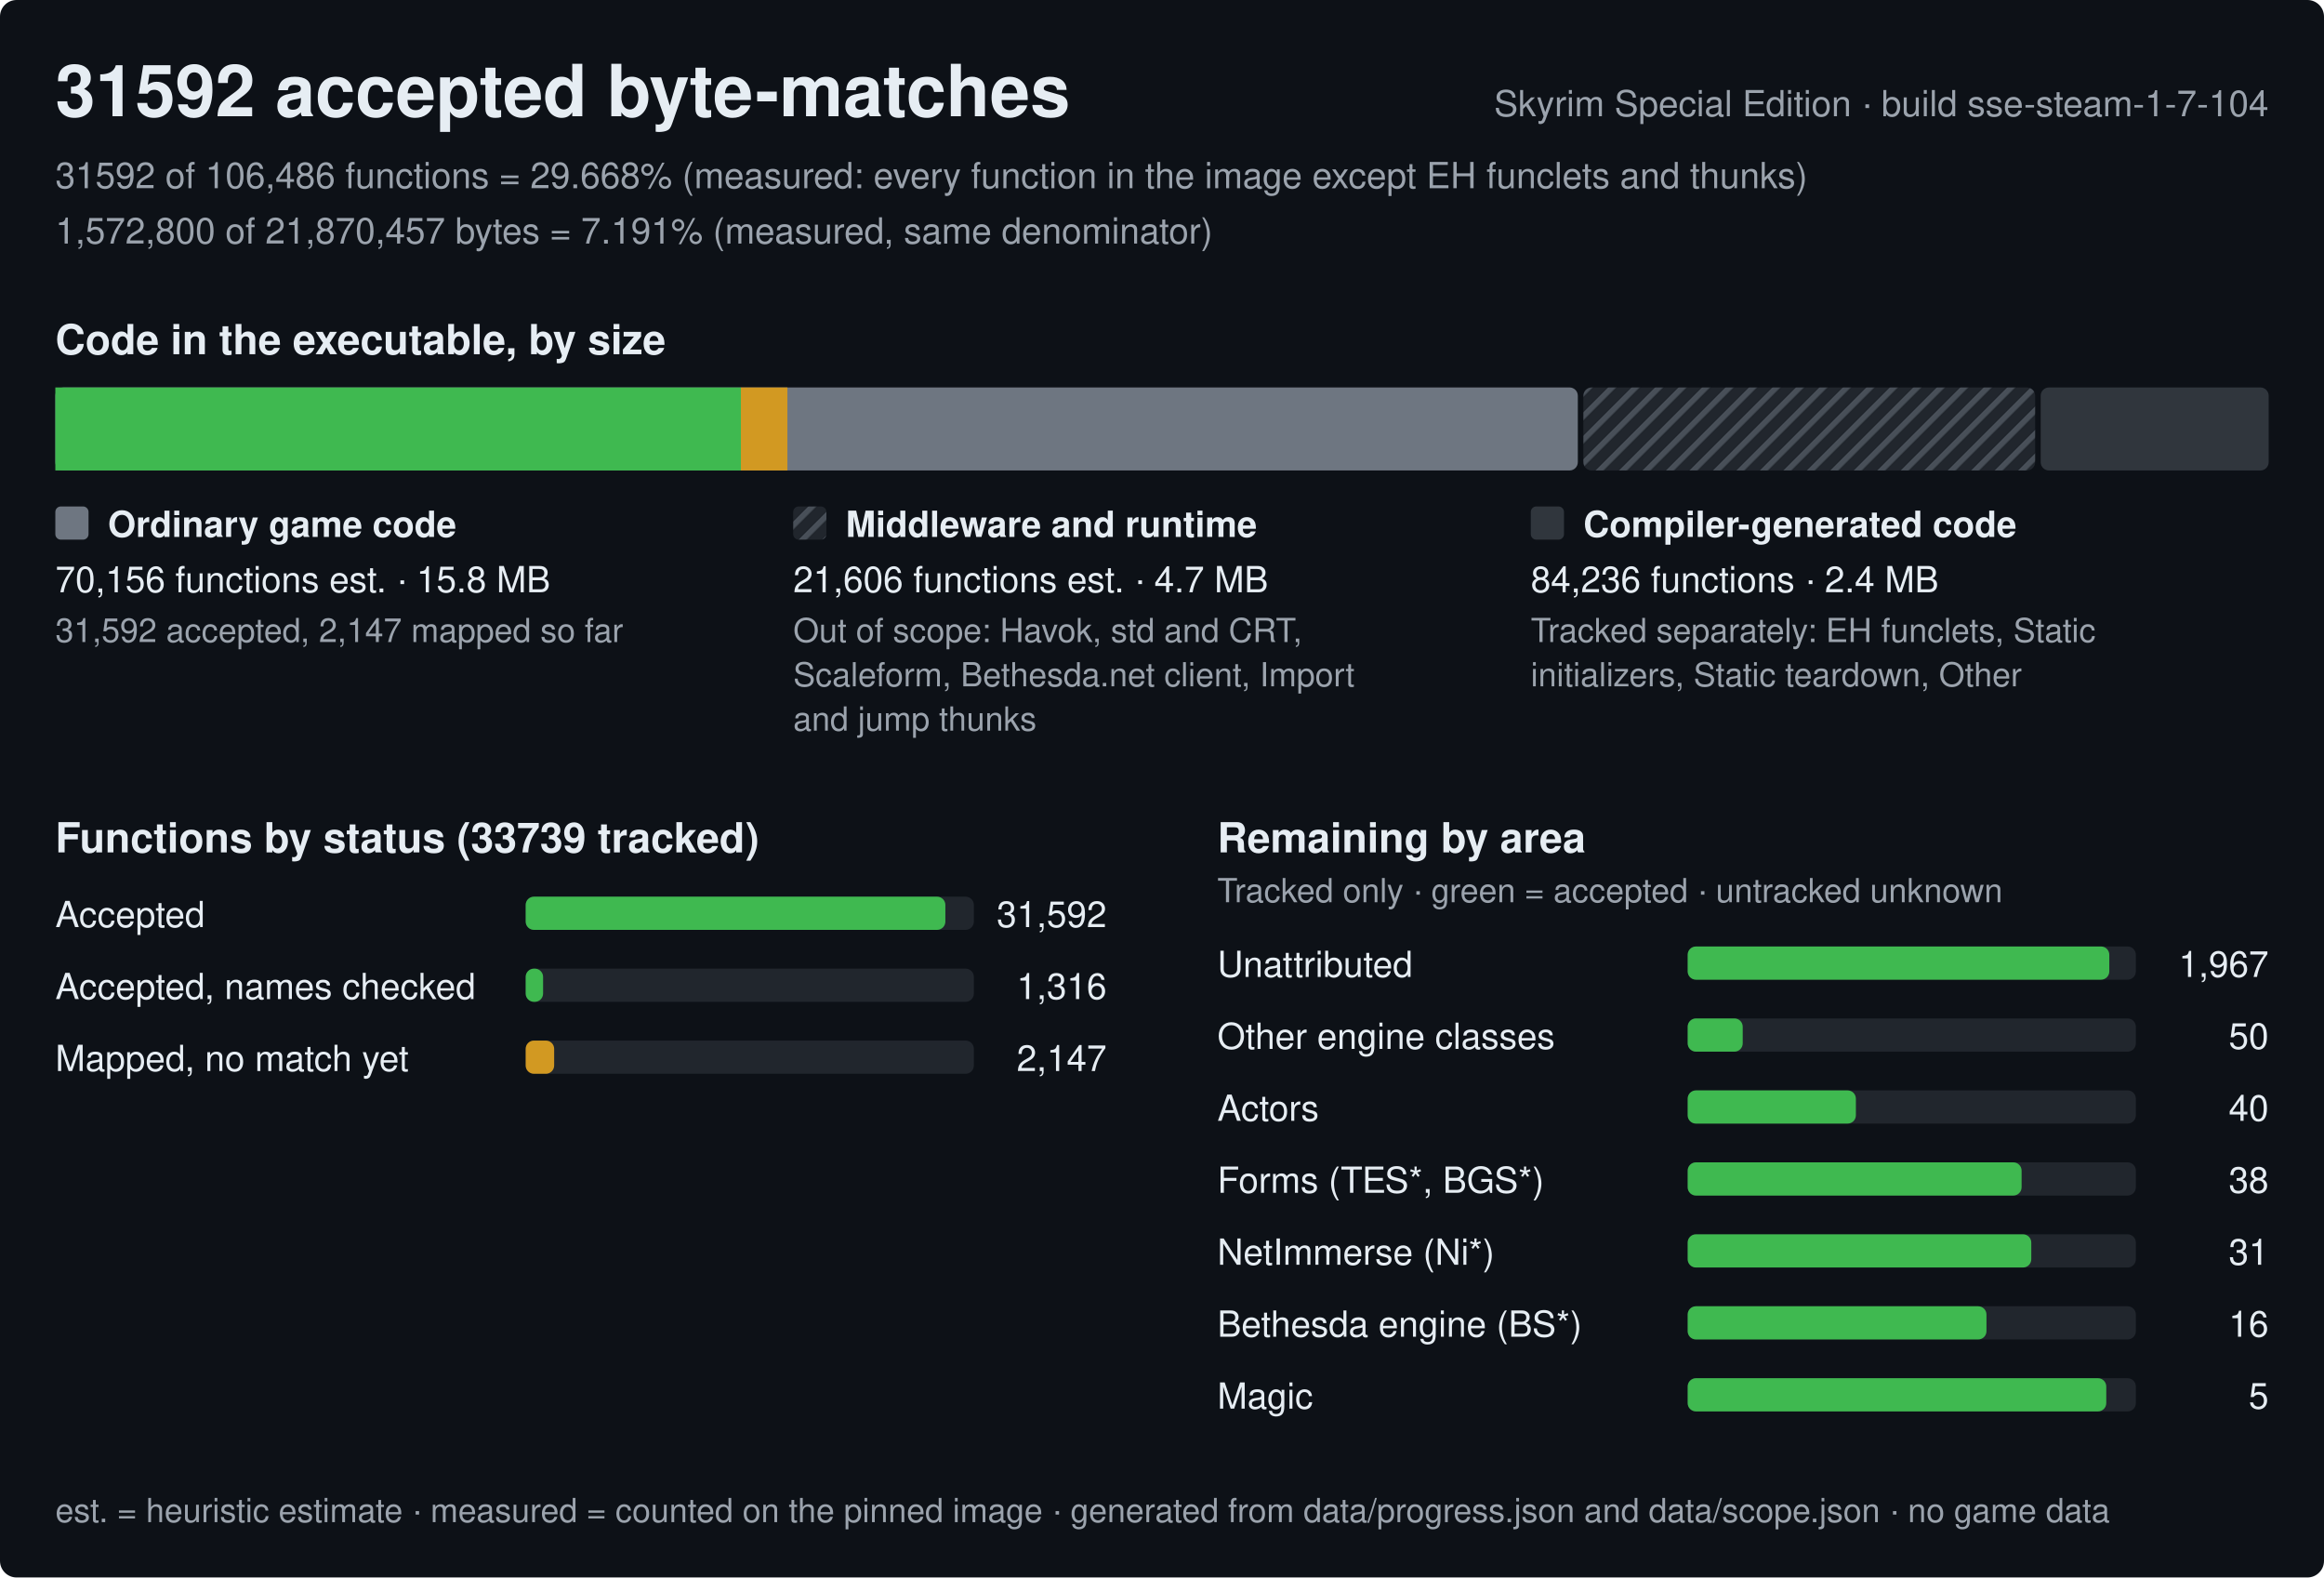
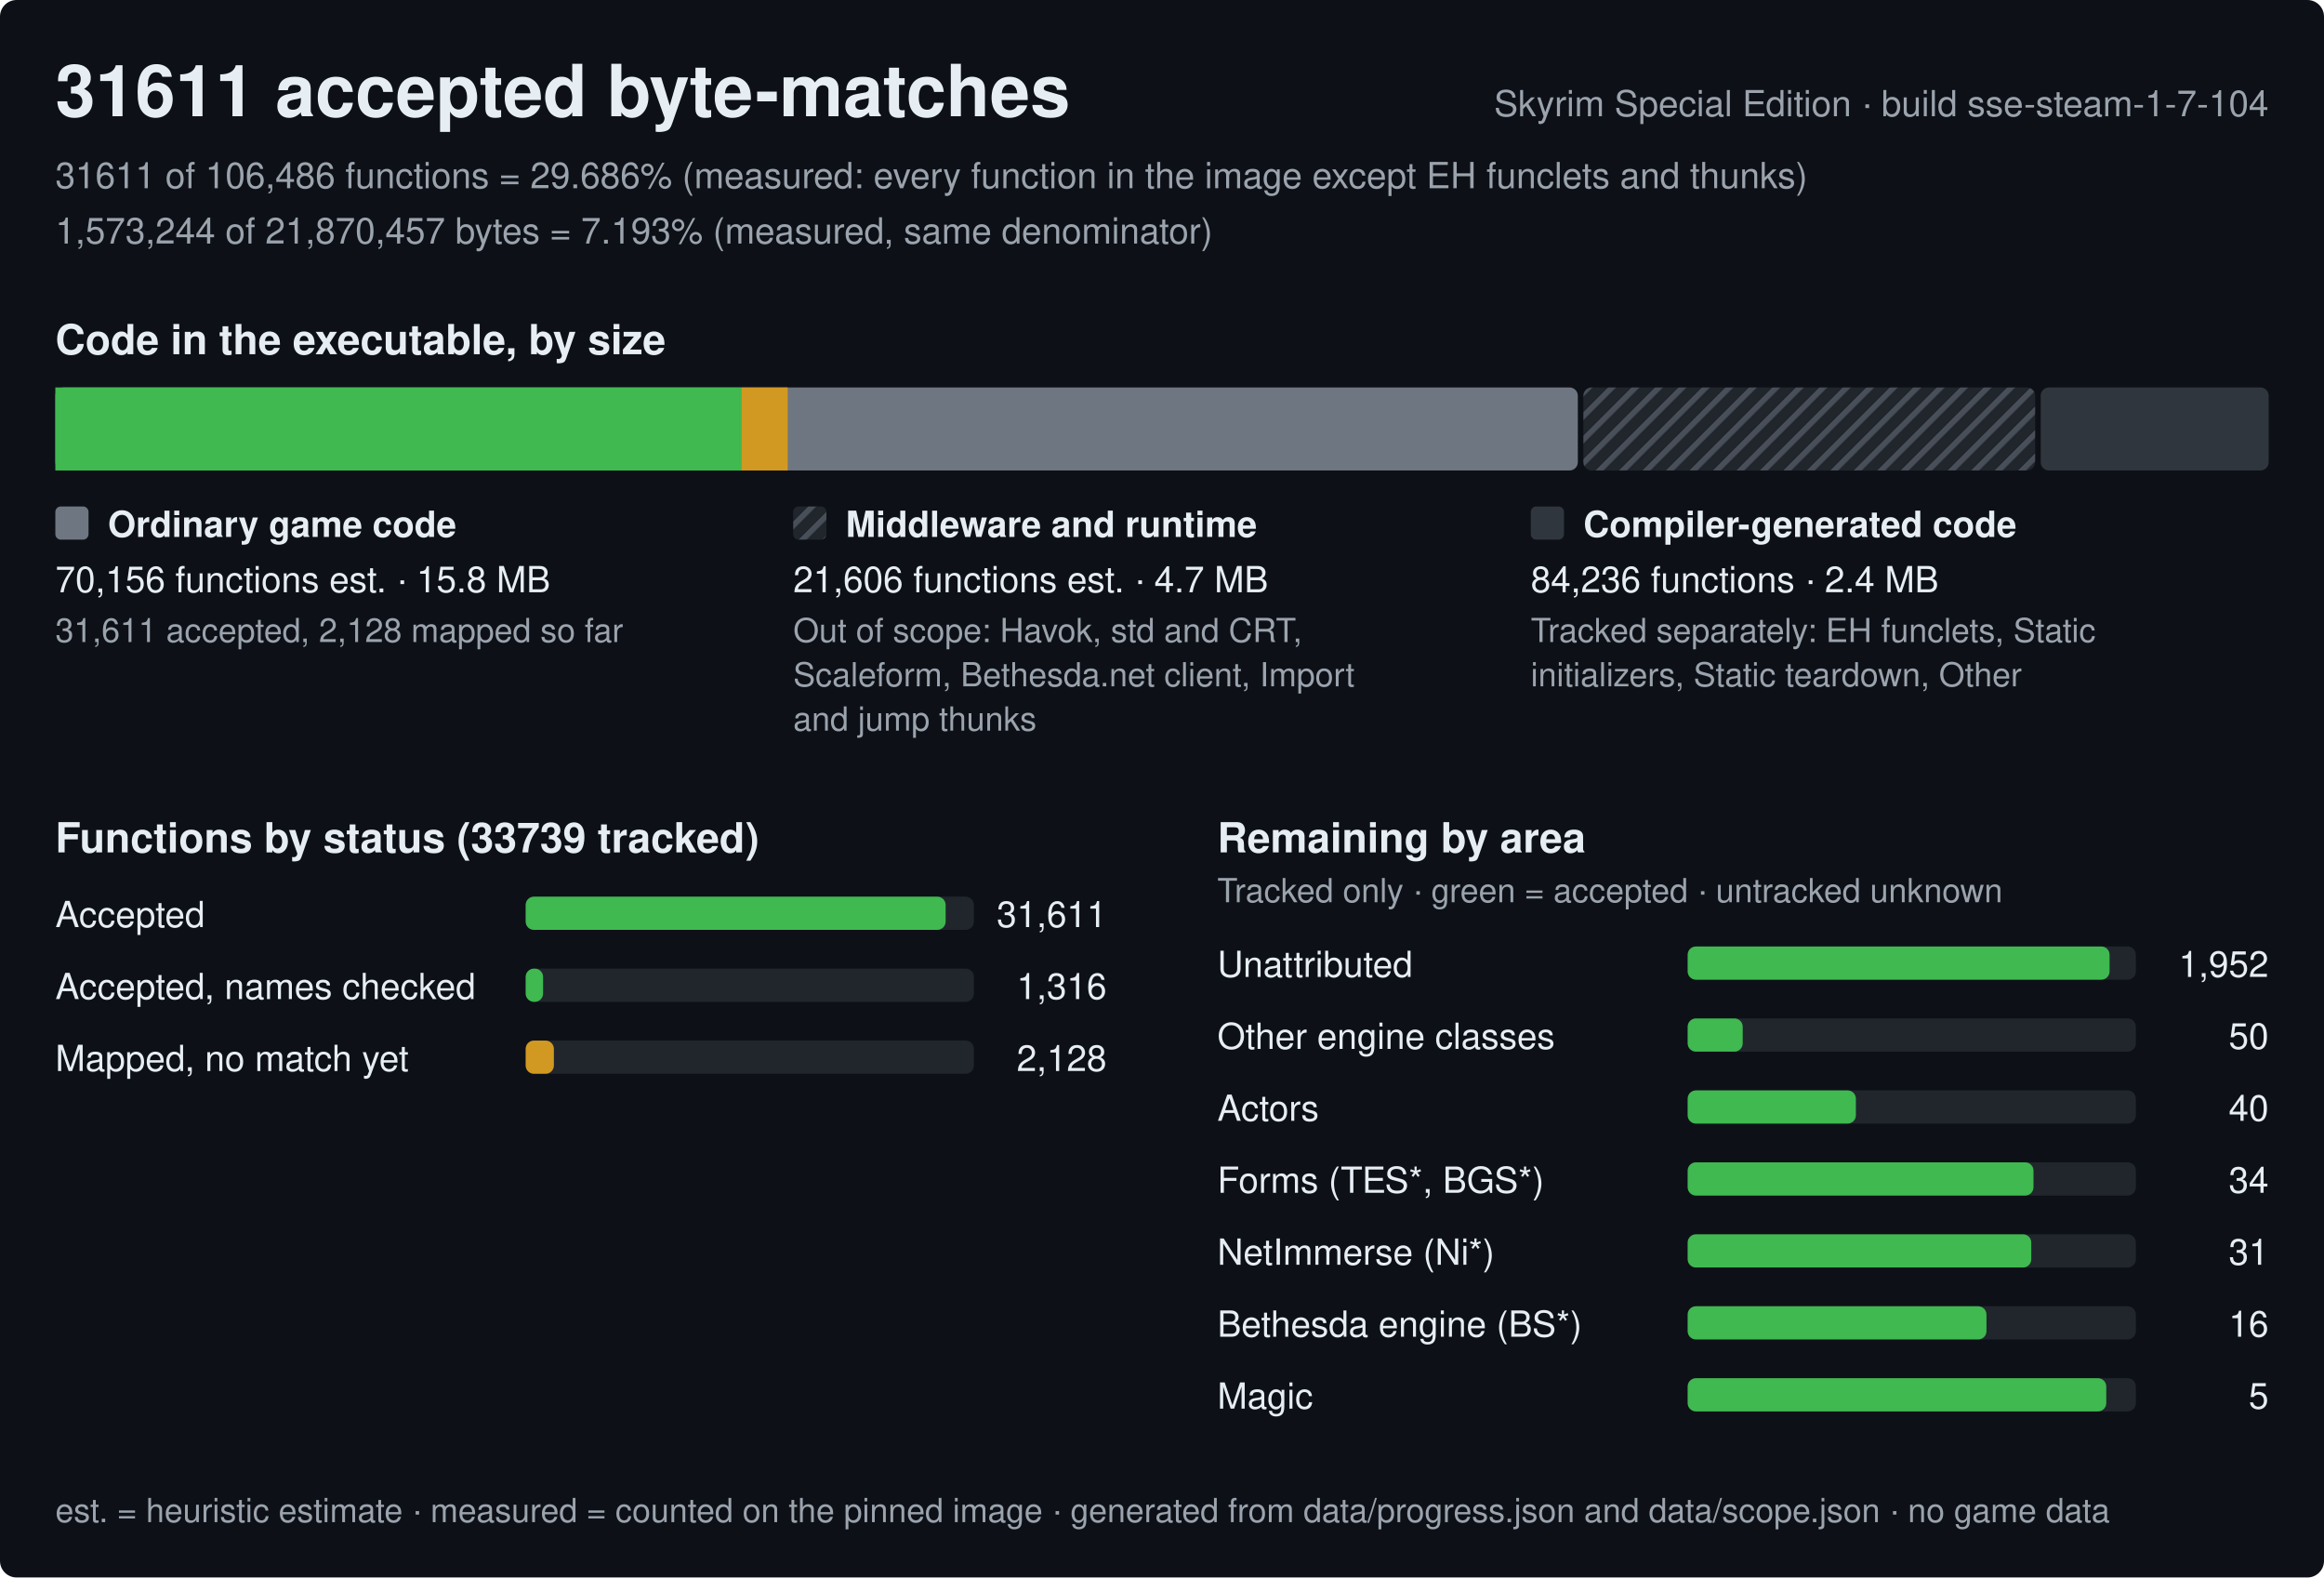
<svg xmlns="http://www.w3.org/2000/svg" width="840" height="570" viewBox="0 0 840 570" role="img" aria-label="Progress of the Skyrim Special Edition byte-matching reconstruction, build sse-steam-1-7-104">
  <style>text{font-family:-apple-system,BlinkMacSystemFont,'Segoe UI',Helvetica,Arial,sans-serif;fill:#e6edf3;white-space:pre}.h{font-size:26px;font-weight:600}.st{font-size:15px;font-weight:600}.lb{font-size:13px;font-weight:600}.bl{font-size:12px;font-weight:600;stroke:#0d1117;stroke-width:3px;paint-order:stroke;stroke-linejoin:round}.rl{font-size:13px}.fn{font-size:12px;fill:#9ba3ad}.mu{fill:#9ba3ad}</style>
  <defs>
    <pattern id="hx" width="6" height="6" patternUnits="userSpaceOnUse" patternTransform="rotate(45)">
      <rect width="6" height="6" fill="#21262d" />
      <rect width="2" height="6" fill="#484f58" />
    </pattern>
  </defs>
  <rect width="840" height="570" rx="6" fill="#0d1117" />
-   <text x="20" y="42" class="h">31592 accepted byte-matches</text>
+   <text x="20" y="42" class="h">31611 accepted byte-matches</text>
  <text x="820" y="42" class="rl mu" text-anchor="end">Skyrim Special Edition · build sse-steam-1-7-104</text>
-   <text x="20" y="68" class="rl mu">31592 of 106,486 functions = 29.668% (measured: every function in the image except EH funclets and thunks)</text>
-   <text x="20" y="88" class="rl mu">1,572,800 of 21,870,457 bytes = 7.191% (measured, same denominator)</text>
+   <text x="20" y="68" class="rl mu">31611 of 106,486 functions = 29.686% (measured: every function in the image except EH funclets and thunks)</text>
+   <text x="20" y="88" class="rl mu">1,573,244 of 21,870,457 bytes = 7.193% (measured, same denominator)</text>
  <text x="20" y="128" class="st">Code in the executable, by size</text>
  <rect x="20" y="140" width="550.3" height="30" rx="3" fill="#6e7681" />
-   <rect x="20" y="140" width="247.8" height="30" fill="#3fb950" />
-   <rect x="267.8" y="140" width="16.8" height="30" fill="#d29922" />
+   <rect x="20" y="140" width="248" height="30" fill="#3fb950" />
+   <rect x="268" y="140" width="16.7" height="30" fill="#d29922" />
  <rect x="572.3" y="140" width="163.3" height="30" rx="3" fill="url(#hx)" />
  <rect x="737.6" y="140" width="82.4" height="30" rx="3" fill="#30363d" />
  <rect x="20" y="183" width="12" height="12" rx="2" fill="#6e7681" />
  <text x="39" y="194" class="lb">Ordinary game code</text>
  <text x="20" y="214" class="rl">70,156 functions est. · 15.8 MB</text>
-   <text x="20" y="232" class="fn">31,592 accepted, 2,147 mapped so far</text>
+   <text x="20" y="232" class="fn">31,611 accepted, 2,128 mapped so far</text>
  <rect x="286.7" y="183" width="12" height="12" rx="2" fill="url(#hx)" />
  <text x="305.7" y="194" class="lb">Middleware and runtime</text>
  <text x="286.7" y="214" class="rl">21,606 functions est. · 4.7 MB</text>
  <text x="286.7" y="232" class="fn">Out of scope: Havok, std and CRT,</text>
  <text x="286.7" y="248" class="fn">Scaleform, Bethesda.net client, Import</text>
  <text x="286.7" y="264" class="fn">and jump thunks</text>
  <rect x="553.3" y="183" width="12" height="12" rx="2" fill="#30363d" />
  <text x="572.3" y="194" class="lb">Compiler-generated code</text>
  <text x="553.3" y="214" class="rl">84,236 functions · 2.4 MB</text>
  <text x="553.3" y="232" class="fn">Tracked separately: EH funclets, Static</text>
  <text x="553.3" y="248" class="fn">initializers, Static teardown, Other</text>
  <text x="20" y="308" class="st">Functions by status (33739 tracked)</text>
  <text x="20" y="335" class="rl">Accepted</text>
  <rect x="190" y="324" width="162.0" height="12" rx="3" fill="#21262d" />
-   <rect x="190" y="324" width="151.7" height="12" rx="3" fill="#3fb950" />
-   <text x="400.0" y="335" class="rl" text-anchor="end">31,592</text>
+   <rect x="190" y="324" width="151.8" height="12" rx="3" fill="#3fb950" />
+   <text x="400.0" y="335" class="rl" text-anchor="end">31,611</text>
  <text x="20" y="361" class="rl">Accepted, names checked</text>
  <rect x="190" y="350" width="162.0" height="12" rx="3" fill="#21262d" />
  <rect x="190" y="350" width="6.3" height="12" rx="3" fill="#3fb950" />
  <text x="400.0" y="361" class="rl" text-anchor="end">1,316</text>
  <text x="20" y="387" class="rl">Mapped, no match yet</text>
  <rect x="190" y="376" width="162.0" height="12" rx="3" fill="#21262d" />
-   <rect x="190" y="376" width="10.3" height="12" rx="3" fill="#d29922" />
-   <text x="400.0" y="387" class="rl" text-anchor="end">2,147</text>
+   <rect x="190" y="376" width="10.2" height="12" rx="3" fill="#d29922" />
+   <text x="400.0" y="387" class="rl" text-anchor="end">2,128</text>
  <text x="440.0" y="308" class="st">Remaining by area</text>
  <text x="440.0" y="326" class="fn">Tracked only · green = accepted · untracked unknown</text>
  <text x="440.0" y="353" class="rl">Unattributed</text>
  <rect x="610.0" y="342" width="162.0" height="12" rx="3" fill="#21262d" />
-   <rect x="610.0" y="342" width="152.4" height="12" rx="3" fill="#3fb950" />
-   <text x="820.0" y="353" class="rl" text-anchor="end">1,967</text>
+   <rect x="610.0" y="342" width="152.5" height="12" rx="3" fill="#3fb950" />
+   <text x="820.0" y="353" class="rl" text-anchor="end">1,952</text>
  <text x="440.0" y="379" class="rl">Other engine classes</text>
  <rect x="610.0" y="368" width="162.0" height="12" rx="3" fill="#21262d" />
  <rect x="610.0" y="368" width="19.9" height="12" rx="3" fill="#3fb950" />
  <text x="820.0" y="379" class="rl" text-anchor="end">50</text>
  <text x="440.0" y="405" class="rl">Actors</text>
  <rect x="610.0" y="394" width="162.0" height="12" rx="3" fill="#21262d" />
  <rect x="610.0" y="394" width="60.8" height="12" rx="3" fill="#3fb950" />
  <text x="820.0" y="405" class="rl" text-anchor="end">40</text>
  <text x="440.0" y="431" class="rl">Forms (TES*, BGS*)</text>
  <rect x="610.0" y="420" width="162.0" height="12" rx="3" fill="#21262d" />
-   <rect x="610.0" y="420" width="120.7" height="12" rx="3" fill="#3fb950" />
-   <text x="820.0" y="431" class="rl" text-anchor="end">38</text>
+   <rect x="610.0" y="420" width="125" height="12" rx="3" fill="#3fb950" />
+   <text x="820.0" y="431" class="rl" text-anchor="end">34</text>
  <text x="440.0" y="457" class="rl">NetImmerse (Ni*)</text>
  <rect x="610.0" y="446" width="162.0" height="12" rx="3" fill="#21262d" />
  <rect x="610.0" y="446" width="124.2" height="12" rx="3" fill="#3fb950" />
  <text x="820.0" y="457" class="rl" text-anchor="end">31</text>
  <text x="440.0" y="483" class="rl">Bethesda engine (BS*)</text>
  <rect x="610.0" y="472" width="162.0" height="12" rx="3" fill="#21262d" />
  <rect x="610.0" y="472" width="108" height="12" rx="3" fill="#3fb950" />
  <text x="820.0" y="483" class="rl" text-anchor="end">16</text>
  <text x="440.0" y="509" class="rl">Magic</text>
  <rect x="610.0" y="498" width="162.0" height="12" rx="3" fill="#21262d" />
  <rect x="610.0" y="498" width="151.3" height="12" rx="3" fill="#3fb950" />
  <text x="820.0" y="509" class="rl" text-anchor="end">5</text>
  <text x="20" y="550" class="fn">est. = heuristic estimate · measured = counted on the pinned image · generated from data/progress.json and data/scope.json · no game data</text>
</svg>
